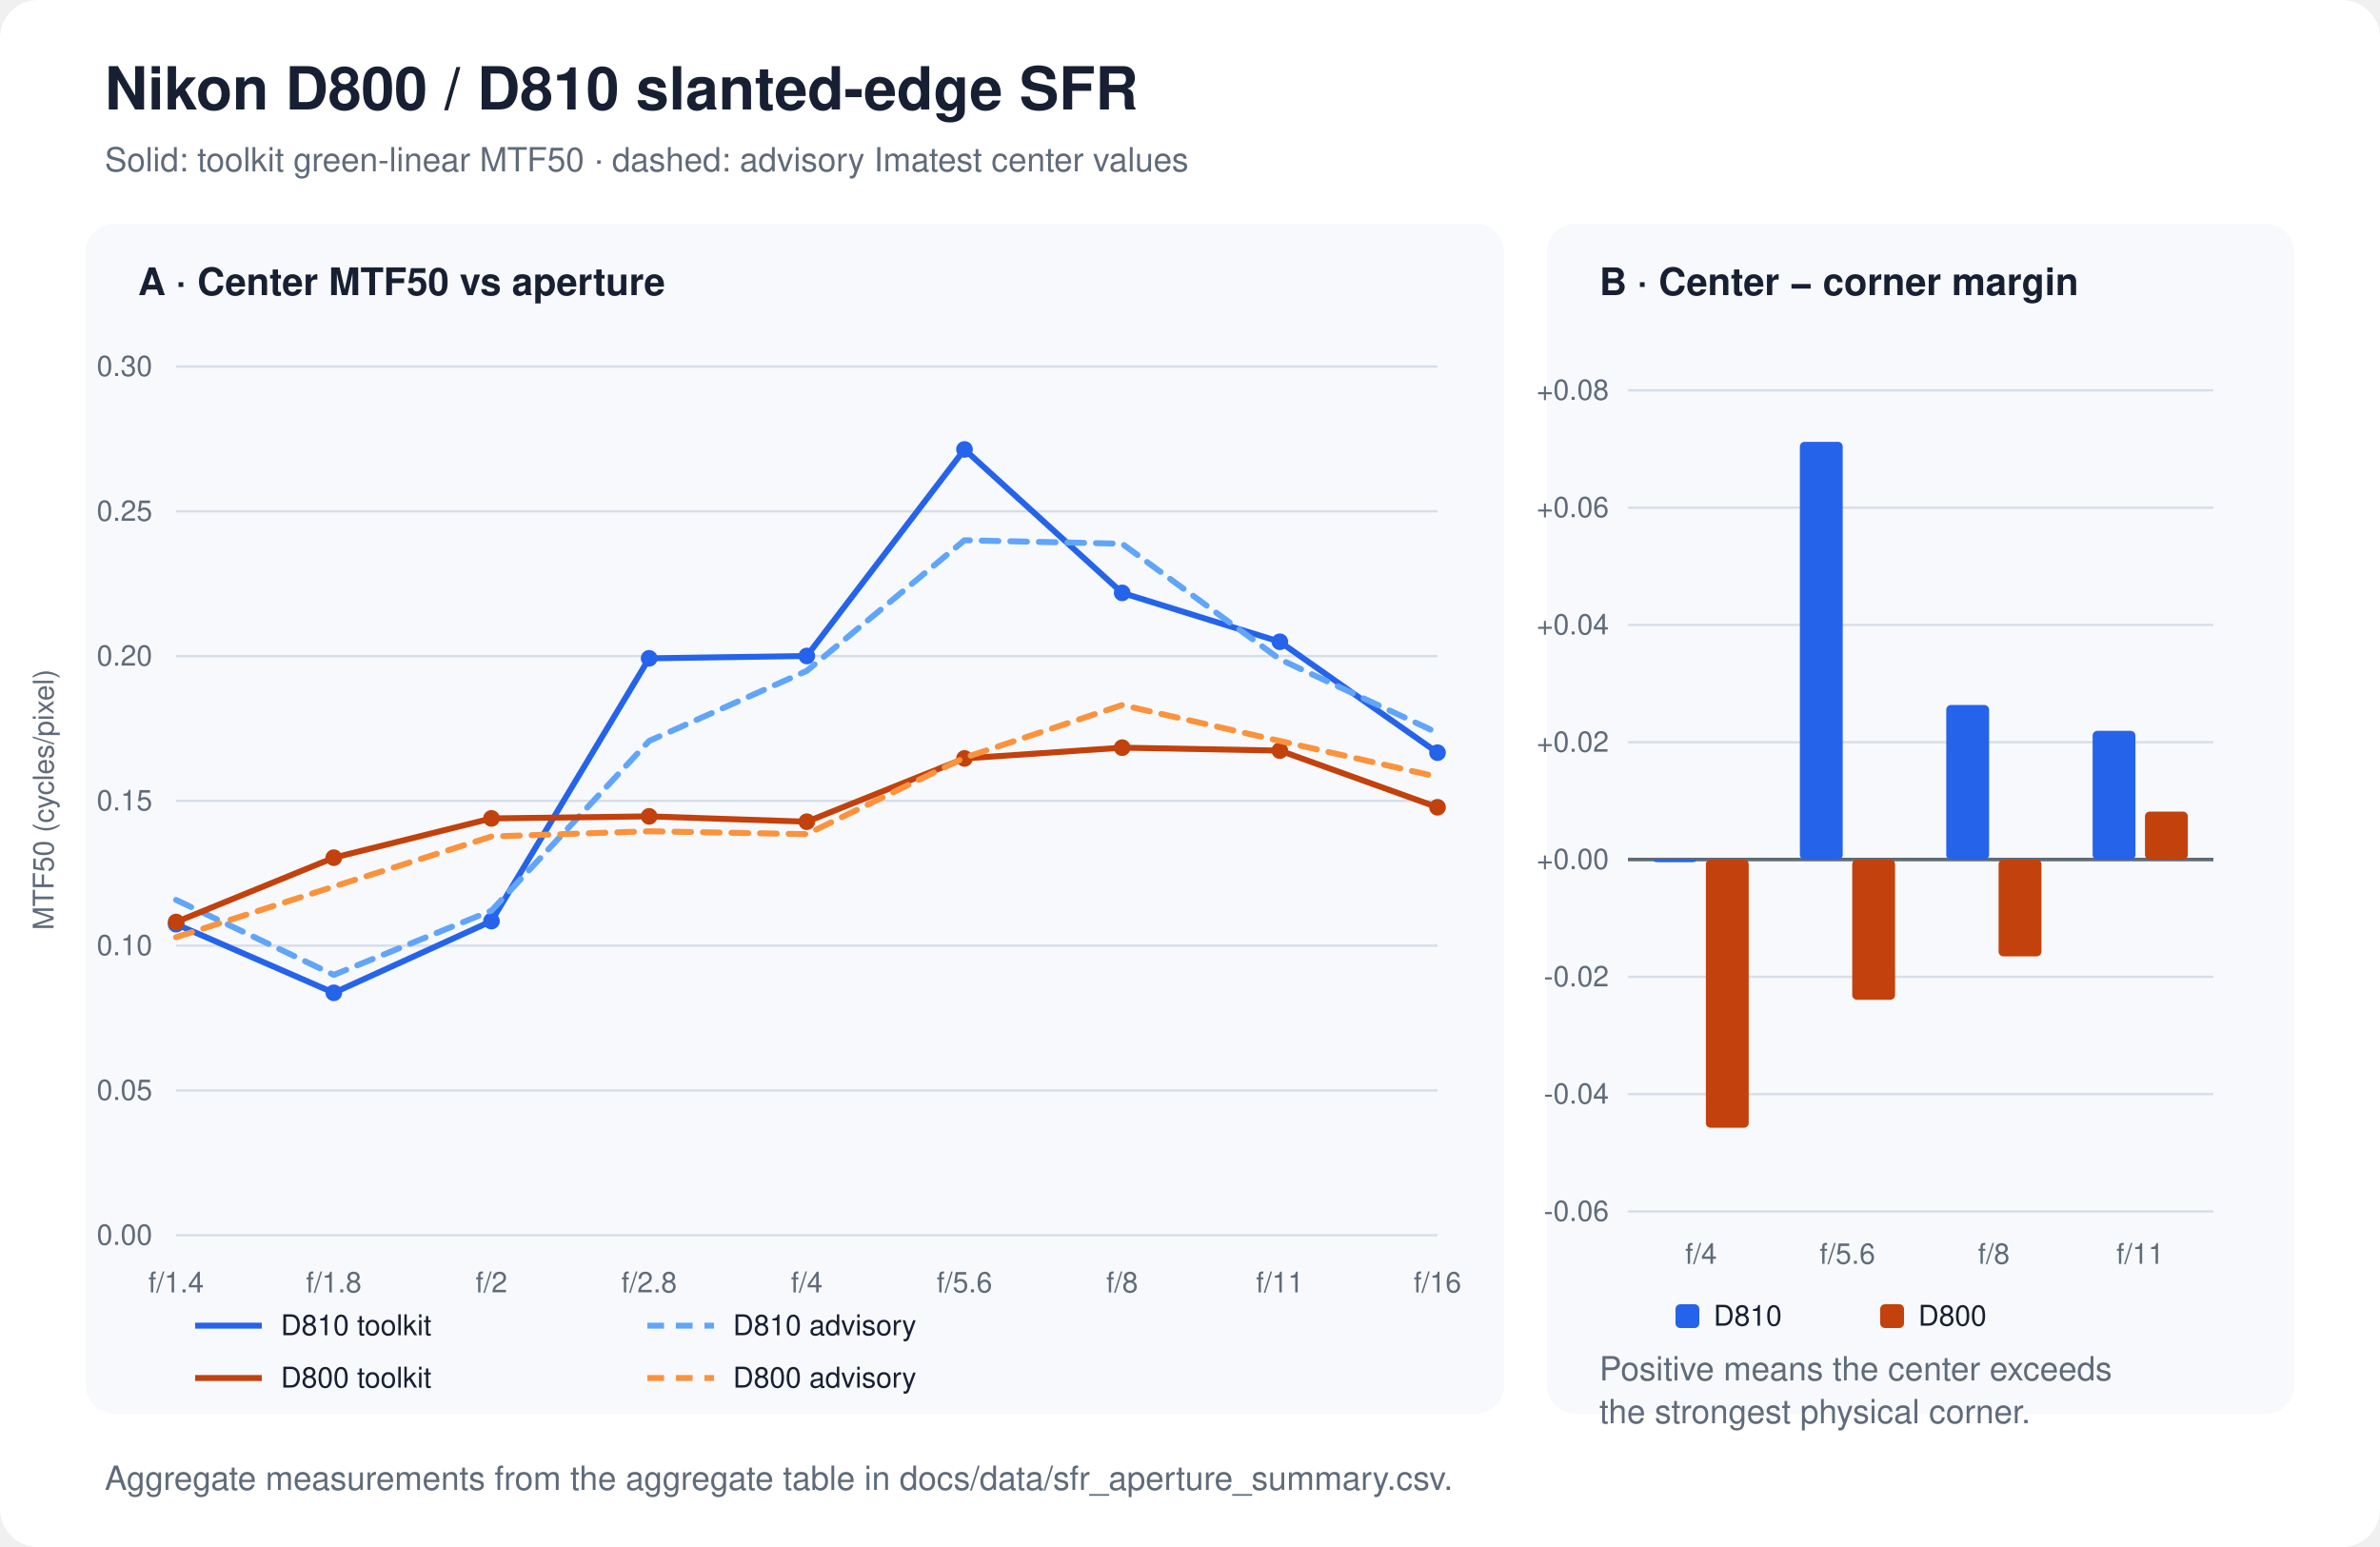
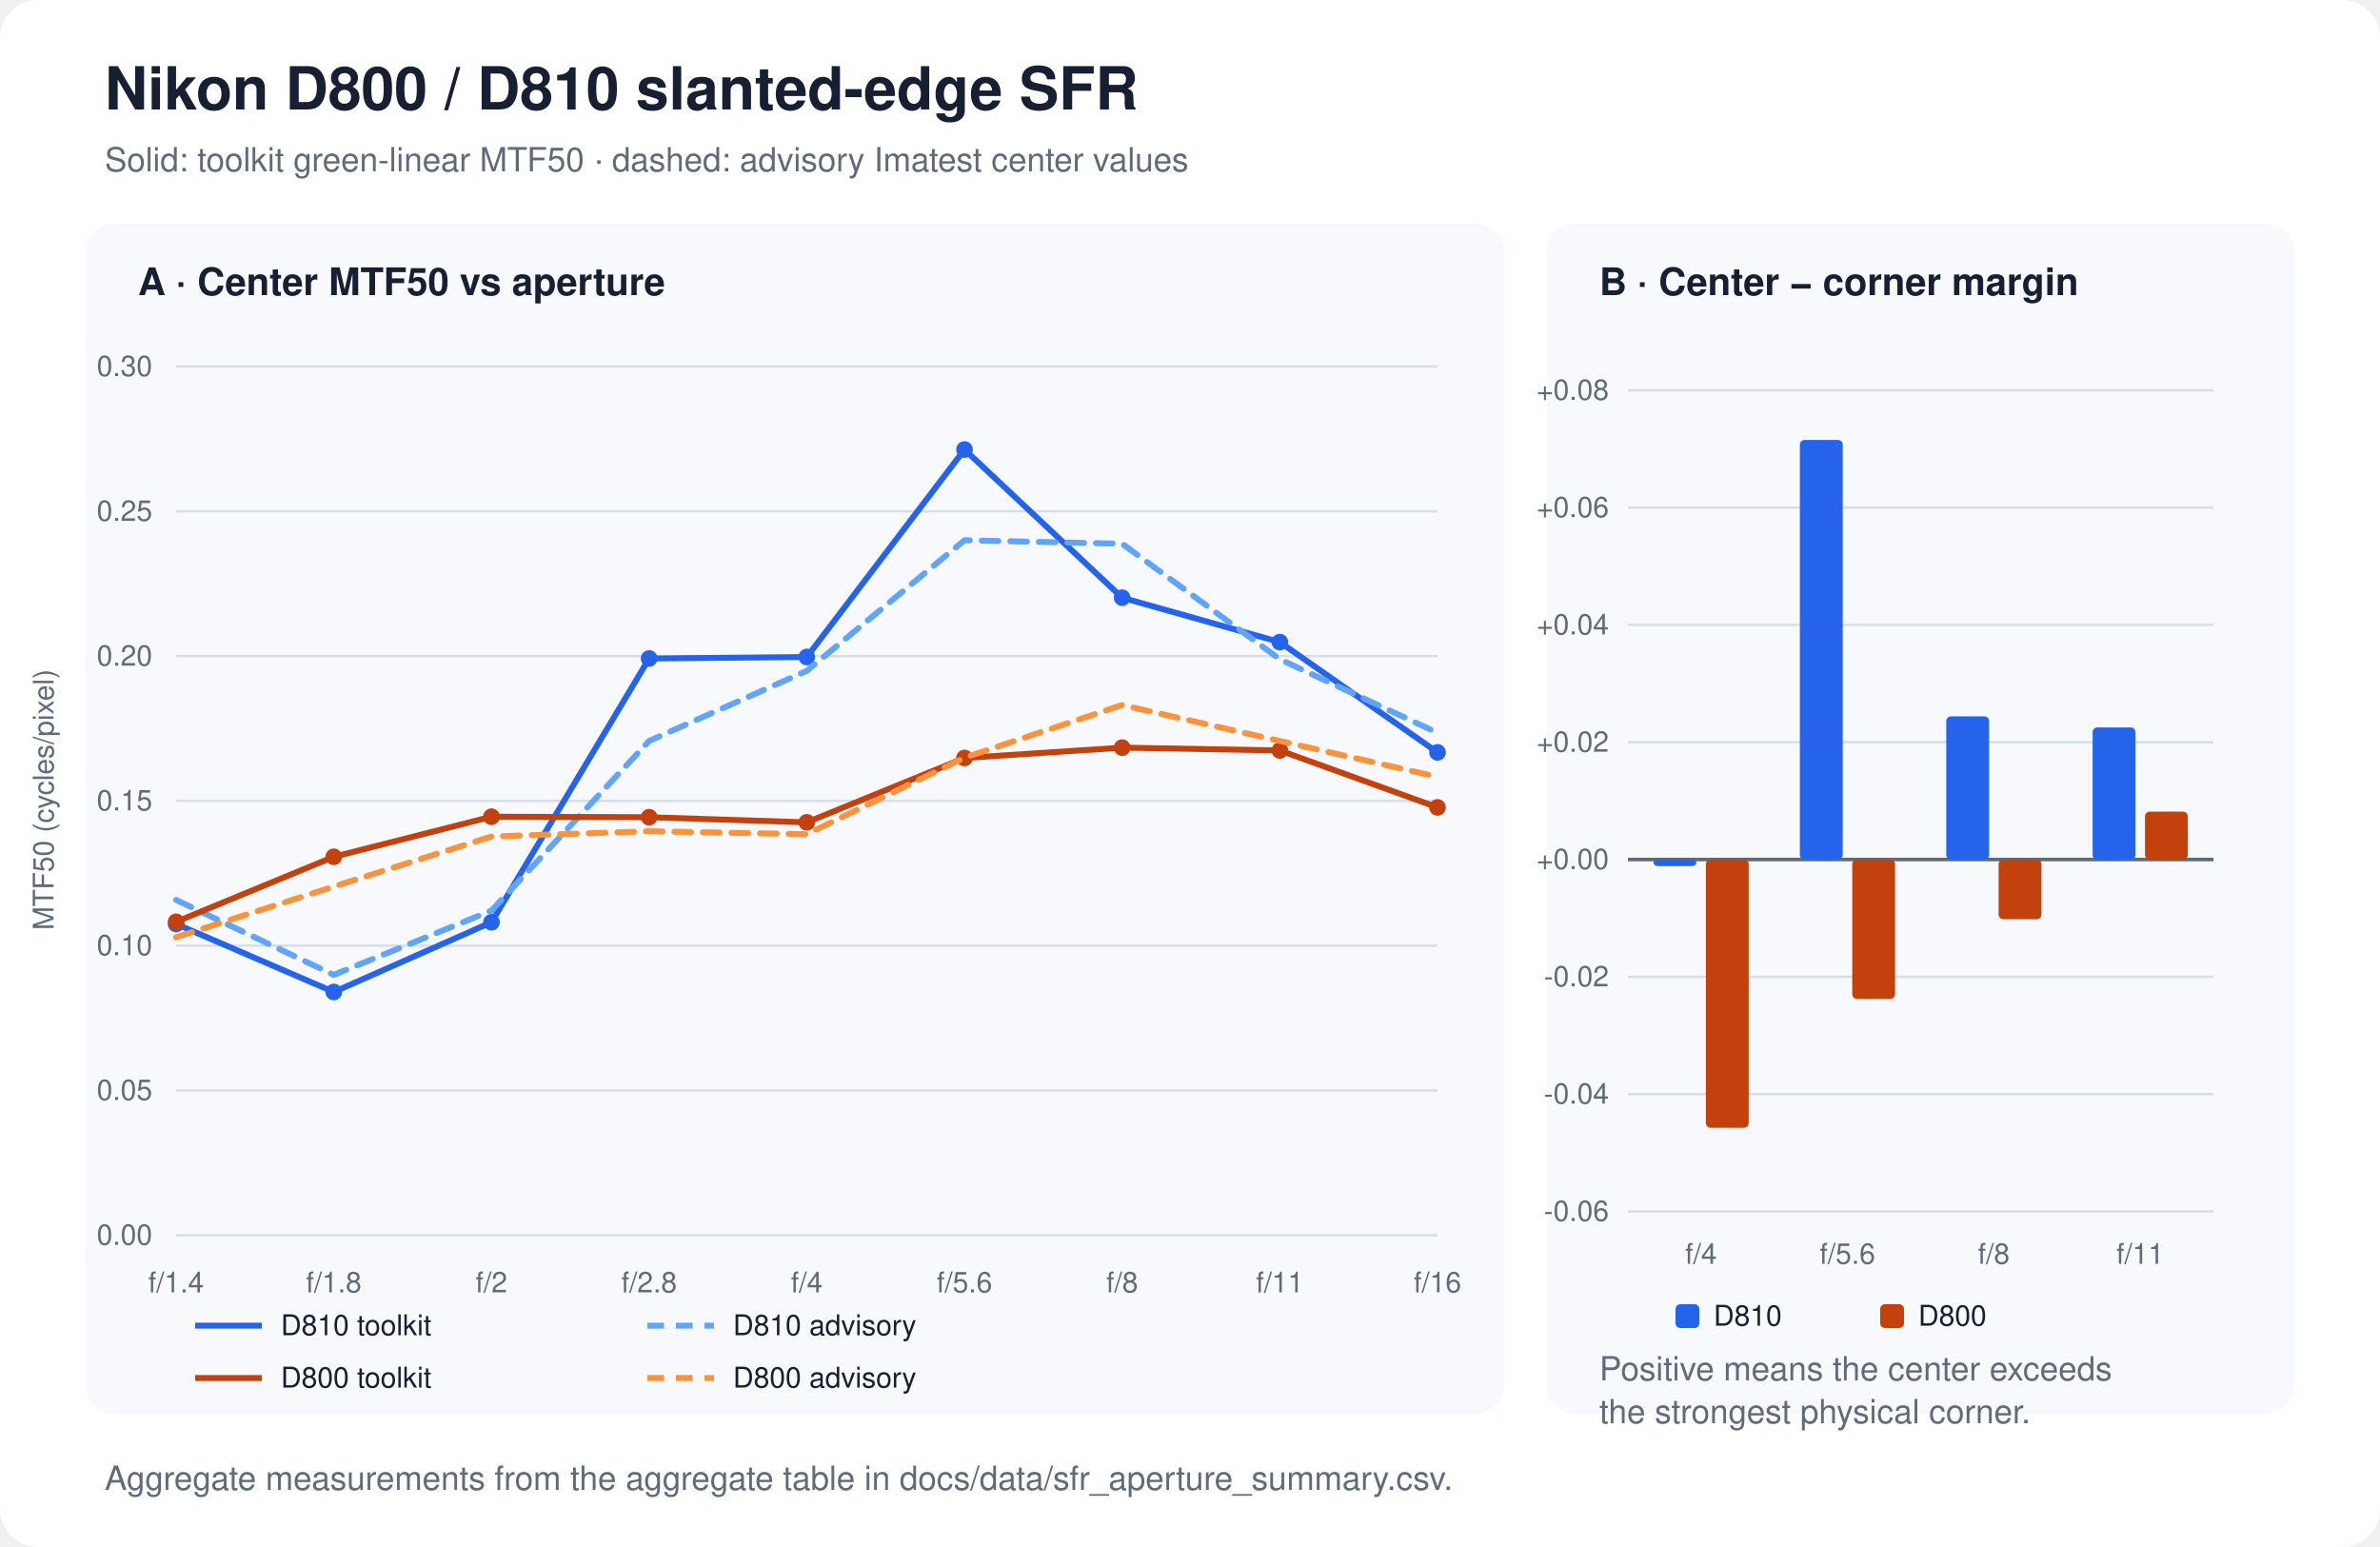
<svg xmlns="http://www.w3.org/2000/svg" width="1000" height="650" viewBox="0 0 1000 650" role="img" aria-labelledby="title desc">
  <style>
    text { font-family: Helvetica; fill: #172033; }
    .title { font-size: 25px; font-weight: 700; }
    .subtitle { font-size: 14px; fill: #5f6b7a; }
    .panel-title { font-size: 16px; font-weight: 700; }
    .axis { font-size: 12px; fill: #5f6b7a; }
    .legend { font-size: 12px; }
    .value { font-size: 11px; font-weight: 600; }
    .node-title { font-size: 15px; font-weight: 700; }
    .node-detail { font-size: 12px; fill: #5f6b7a; }
  </style>
  <rect width="1000" height="650" rx="16" fill="#ffffff" />
  <text x="44" y="46" class="title">Nikon D800 / D810 slanted-edge SFR</text>
  <text x="44" y="72" class="subtitle">Solid: toolkit green-linear MTF50 · dashed: advisory Imatest center values</text>
  <rect x="36" y="94" width="596" height="500" rx="12" fill="#f7f9fc" />
  <rect x="650" y="94" width="314" height="500" rx="12" fill="#f7f9fc" />
  <text x="58" y="124" class="panel-title">A · Center MTF50 vs aperture</text>
  <text x="672" y="124" class="panel-title">B · Center − corner margin</text>
  <line x1="74" y1="519.00" x2="604" y2="519.00" stroke="#d8dee8" stroke-width="1" />
  <text x="64" y="523.00" text-anchor="end" class="axis">0.00</text>
  <line x1="74" y1="458.17" x2="604" y2="458.17" stroke="#d8dee8" stroke-width="1" />
  <text x="64" y="462.17" text-anchor="end" class="axis">0.05</text>
  <line x1="74" y1="397.33" x2="604" y2="397.33" stroke="#d8dee8" stroke-width="1" />
  <text x="64" y="401.33" text-anchor="end" class="axis">0.10</text>
  <line x1="74" y1="336.50" x2="604" y2="336.50" stroke="#d8dee8" stroke-width="1" />
  <text x="64" y="340.50" text-anchor="end" class="axis">0.15</text>
  <line x1="74" y1="275.67" x2="604" y2="275.67" stroke="#d8dee8" stroke-width="1" />
  <text x="64" y="279.67" text-anchor="end" class="axis">0.20</text>
  <line x1="74" y1="214.83" x2="604" y2="214.83" stroke="#d8dee8" stroke-width="1" />
  <text x="64" y="218.83" text-anchor="end" class="axis">0.25</text>
  <line x1="74" y1="154.00" x2="604" y2="154.00" stroke="#d8dee8" stroke-width="1" />
  <text x="64" y="158.00" text-anchor="end" class="axis">0.30</text>
  <text x="74.00" y="543" text-anchor="middle" class="axis">f/1.4</text>
  <text x="140.25" y="543" text-anchor="middle" class="axis">f/1.8</text>
  <text x="206.50" y="543" text-anchor="middle" class="axis">f/2</text>
  <text x="272.75" y="543" text-anchor="middle" class="axis">f/2.8</text>
  <text x="339.00" y="543" text-anchor="middle" class="axis">f/4</text>
  <text x="405.25" y="543" text-anchor="middle" class="axis">f/5.6</text>
  <text x="471.50" y="543" text-anchor="middle" class="axis">f/8</text>
  <text x="537.75" y="543" text-anchor="middle" class="axis">f/11</text>
  <text x="604.00" y="543" text-anchor="middle" class="axis">f/16</text>
  <text x="22" y="336.5" text-anchor="middle" class="axis" transform="rotate(-90 22 336)">MTF50 (cycles/pixel)</text>
-   <path d="M74.00,388.31 L140.25,417.15 L206.50,387.01 L272.75,276.61 L339.00,275.62 L405.25,188.84 L471.50,249.11 L537.75,269.65 L604.00,316.25" fill="none" stroke="#2563eb" stroke-width="2.5" stroke-linejoin="round" stroke-linecap="round" />
-   <circle cx="74.00" cy="388.31" r="3.5" fill="#2563eb" />
-   <circle cx="140.25" cy="417.15" r="3.5" fill="#2563eb" />
-   <circle cx="206.50" cy="387.01" r="3.5" fill="#2563eb" />
-   <circle cx="272.75" cy="276.61" r="3.5" fill="#2563eb" />
-   <circle cx="339.00" cy="275.62" r="3.5" fill="#2563eb" />
-   <circle cx="405.25" cy="188.84" r="3.5" fill="#2563eb" />
-   <circle cx="471.50" cy="249.11" r="3.5" fill="#2563eb" />
-   <circle cx="537.75" cy="269.65" r="3.5" fill="#2563eb" />
-   <circle cx="604.00" cy="316.25" r="3.5" fill="#2563eb" />
+   <path d="M74.00,388.23 L140.25,416.80 L206.50,387.50 L272.75,276.68 L339.00,276.05 L405.25,188.88 L471.50,251.14 L537.75,269.80 L604.00,316.12" fill="none" stroke="#2563eb" stroke-width="2.5" stroke-linejoin="round" stroke-linecap="round" />
+   <circle cx="74.00" cy="388.23" r="3.5" fill="#2563eb" />
+   <circle cx="140.25" cy="416.80" r="3.5" fill="#2563eb" />
+   <circle cx="206.50" cy="387.50" r="3.5" fill="#2563eb" />
+   <circle cx="272.75" cy="276.68" r="3.5" fill="#2563eb" />
+   <circle cx="339.00" cy="276.05" r="3.5" fill="#2563eb" />
+   <circle cx="405.25" cy="188.88" r="3.5" fill="#2563eb" />
+   <circle cx="471.50" cy="251.14" r="3.5" fill="#2563eb" />
+   <circle cx="537.75" cy="269.80" r="3.5" fill="#2563eb" />
+   <circle cx="604.00" cy="316.12" r="3.5" fill="#2563eb" />
  <path d="M74.00,378.11 L140.25,409.62 L206.50,382.61 L272.75,311.32 L339.00,281.87 L405.25,227.00 L471.50,228.46 L537.75,277.00 L604.00,307.91" fill="none" stroke="#60a5fa" stroke-width="2.5" stroke-dasharray="7 5" stroke-linejoin="round" stroke-linecap="round" />
-   <path d="M74.00,387.40 L140.25,360.37 L206.50,343.87 L272.75,343.01 L339.00,345.26 L405.25,318.67 L471.50,314.14 L537.75,315.38 L604.00,339.19" fill="none" stroke="#c2410c" stroke-width="2.5" stroke-linejoin="round" stroke-linecap="round" />
-   <circle cx="74.00" cy="387.40" r="3.5" fill="#c2410c" />
-   <circle cx="140.25" cy="360.37" r="3.5" fill="#c2410c" />
-   <circle cx="206.50" cy="343.87" r="3.5" fill="#c2410c" />
-   <circle cx="272.75" cy="343.01" r="3.5" fill="#c2410c" />
-   <circle cx="339.00" cy="345.26" r="3.5" fill="#c2410c" />
-   <circle cx="405.25" cy="318.67" r="3.5" fill="#c2410c" />
-   <circle cx="471.50" cy="314.14" r="3.5" fill="#c2410c" />
-   <circle cx="537.75" cy="315.38" r="3.5" fill="#c2410c" />
-   <circle cx="604.00" cy="339.19" r="3.5" fill="#c2410c" />
+   <path d="M74.00,387.32 L140.25,360.00 L206.50,343.16 L272.75,343.37 L339.00,345.53 L405.25,318.48 L471.50,314.13 L537.75,315.32 L604.00,339.24" fill="none" stroke="#c2410c" stroke-width="2.5" stroke-linejoin="round" stroke-linecap="round" />
+   <circle cx="74.00" cy="387.32" r="3.5" fill="#c2410c" />
+   <circle cx="140.25" cy="360.00" r="3.5" fill="#c2410c" />
+   <circle cx="206.50" cy="343.16" r="3.5" fill="#c2410c" />
+   <circle cx="272.75" cy="343.37" r="3.5" fill="#c2410c" />
+   <circle cx="339.00" cy="345.53" r="3.5" fill="#c2410c" />
+   <circle cx="405.25" cy="318.48" r="3.5" fill="#c2410c" />
+   <circle cx="471.50" cy="314.13" r="3.5" fill="#c2410c" />
+   <circle cx="537.75" cy="315.32" r="3.5" fill="#c2410c" />
+   <circle cx="604.00" cy="339.24" r="3.5" fill="#c2410c" />
  <path d="M74.00,393.81 L140.25,372.51 L206.50,351.47 L272.75,349.27 L339.00,350.49 L405.25,318.37 L471.50,296.23 L537.75,311.32 L604.00,326.40" fill="none" stroke="#fb923c" stroke-width="2.5" stroke-dasharray="7 5" stroke-linejoin="round" stroke-linecap="round" />
  <line x1="82" y1="557" x2="110" y2="557" stroke="#2563eb" stroke-width="2.5" />
  <text x="118" y="561" class="legend">D810 toolkit</text>
  <line x1="272" y1="557" x2="300" y2="557" stroke="#60a5fa" stroke-width="2.5" stroke-dasharray="7 5" />
  <text x="308" y="561" class="legend">D810 advisory</text>
  <line x1="82" y1="579" x2="110" y2="579" stroke="#c2410c" stroke-width="2.5" />
  <text x="118" y="583" class="legend">D800 toolkit</text>
  <line x1="272" y1="579" x2="300" y2="579" stroke="#fb923c" stroke-width="2.5" stroke-dasharray="7 5" />
  <text x="308" y="583" class="legend">D800 advisory</text>
  <line x1="684" y1="509.00" x2="930" y2="509.00" stroke="#d8dee8" stroke-width="1" />
  <text x="676" y="513.00" text-anchor="end" class="axis">-0.06</text>
  <line x1="684" y1="459.71" x2="930" y2="459.71" stroke="#d8dee8" stroke-width="1" />
  <text x="676" y="463.71" text-anchor="end" class="axis">-0.04</text>
  <line x1="684" y1="410.43" x2="930" y2="410.43" stroke="#d8dee8" stroke-width="1" />
  <text x="676" y="414.43" text-anchor="end" class="axis">-0.02</text>
  <line x1="684" y1="361.14" x2="930" y2="361.14" stroke="#5f6b7a" stroke-width="1.5" />
  <text x="676" y="365.14" text-anchor="end" class="axis">+0.00</text>
  <line x1="684" y1="311.86" x2="930" y2="311.86" stroke="#d8dee8" stroke-width="1" />
  <text x="676" y="315.86" text-anchor="end" class="axis">+0.02</text>
  <line x1="684" y1="262.57" x2="930" y2="262.57" stroke="#d8dee8" stroke-width="1" />
  <text x="676" y="266.57" text-anchor="end" class="axis">+0.04</text>
  <line x1="684" y1="213.29" x2="930" y2="213.29" stroke="#d8dee8" stroke-width="1" />
  <text x="676" y="217.29" text-anchor="end" class="axis">+0.06</text>
  <line x1="684" y1="164.00" x2="930" y2="164.00" stroke="#d8dee8" stroke-width="1" />
  <text x="676" y="168.00" text-anchor="end" class="axis">+0.08</text>
  <text x="714.75" y="531" text-anchor="middle" class="axis">f/4</text>
-   <rect x="694.75" y="361.14" width="18" height="1.13" rx="2" fill="#2563eb" />
-   <rect x="716.75" y="361.14" width="18" height="112.71" rx="2" fill="#c2410c" />
+   <rect x="694.75" y="361.14" width="18" height="2.78" rx="2" fill="#2563eb" />
+   <rect x="716.75" y="361.14" width="18" height="112.72" rx="2" fill="#c2410c" />
  <text x="776.25" y="531" text-anchor="middle" class="axis">f/5.6</text>
-   <rect x="756.25" y="185.64" width="18" height="175.50" rx="2" fill="#2563eb" />
-   <rect x="778.25" y="361.14" width="18" height="58.93" rx="2" fill="#c2410c" />
+   <rect x="756.25" y="184.85" width="18" height="176.29" rx="2" fill="#2563eb" />
+   <rect x="778.25" y="361.14" width="18" height="58.57" rx="2" fill="#c2410c" />
  <text x="837.75" y="531" text-anchor="middle" class="axis">f/8</text>
-   <rect x="817.75" y="296.21" width="18" height="64.93" rx="2" fill="#2563eb" />
-   <rect x="839.75" y="361.14" width="18" height="40.69" rx="2" fill="#c2410c" />
+   <rect x="817.75" y="300.99" width="18" height="60.15" rx="2" fill="#2563eb" />
+   <rect x="839.75" y="361.14" width="18" height="25.09" rx="2" fill="#c2410c" />
  <text x="899.25" y="531" text-anchor="middle" class="axis">f/11</text>
-   <rect x="879.25" y="307.08" width="18" height="54.06" rx="2" fill="#2563eb" />
-   <rect x="901.25" y="341.02" width="18" height="20.12" rx="2" fill="#c2410c" />
+   <rect x="879.25" y="305.64" width="18" height="55.50" rx="2" fill="#2563eb" />
+   <rect x="901.25" y="341.01" width="18" height="20.13" rx="2" fill="#c2410c" />
  <rect x="704" y="548" width="10" height="10" rx="2" fill="#2563eb" />
  <text x="720" y="557" class="legend">D810</text>
  <rect x="790" y="548" width="10" height="10" rx="2" fill="#c2410c" />
  <text x="806" y="557" class="legend">D800</text>
  <text x="672" y="580" class="subtitle">Positive means the center exceeds</text>
  <text x="672" y="598" class="subtitle">the strongest physical corner.</text>
  <text x="44" y="626" class="subtitle">Aggregate measurements from the aggregate table in docs/data/sfr_aperture_summary.csv.</text>
</svg>
